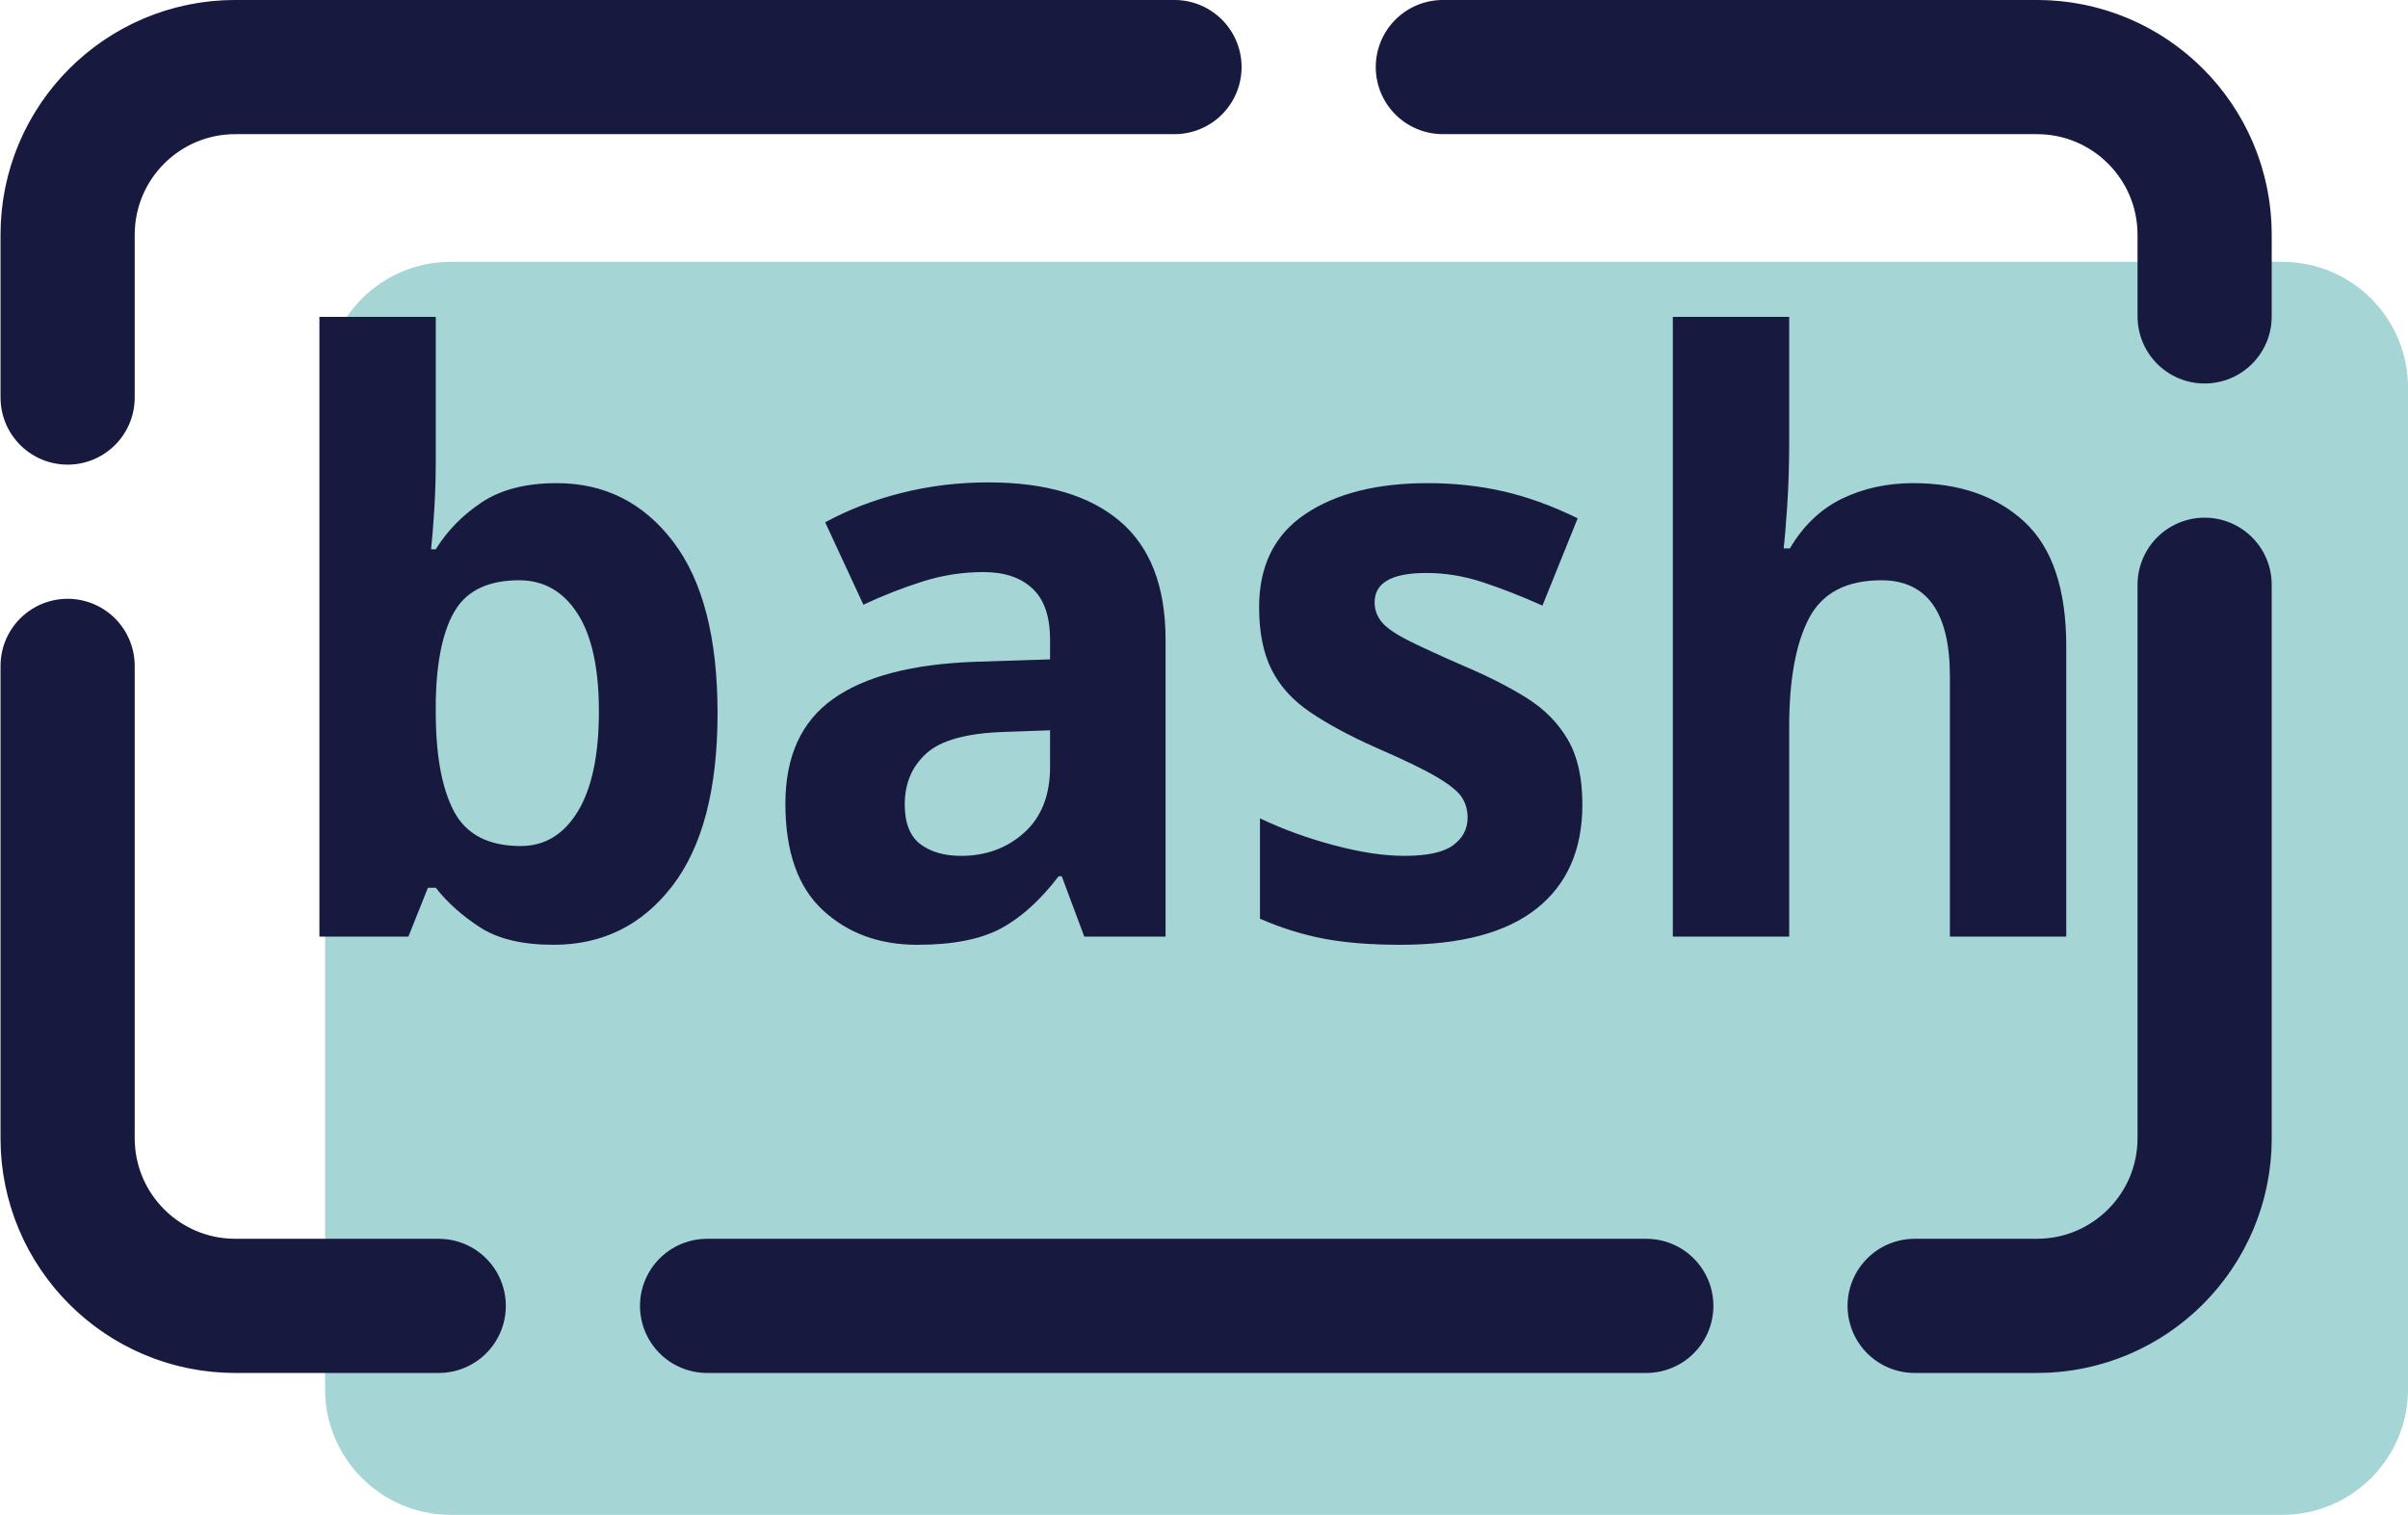
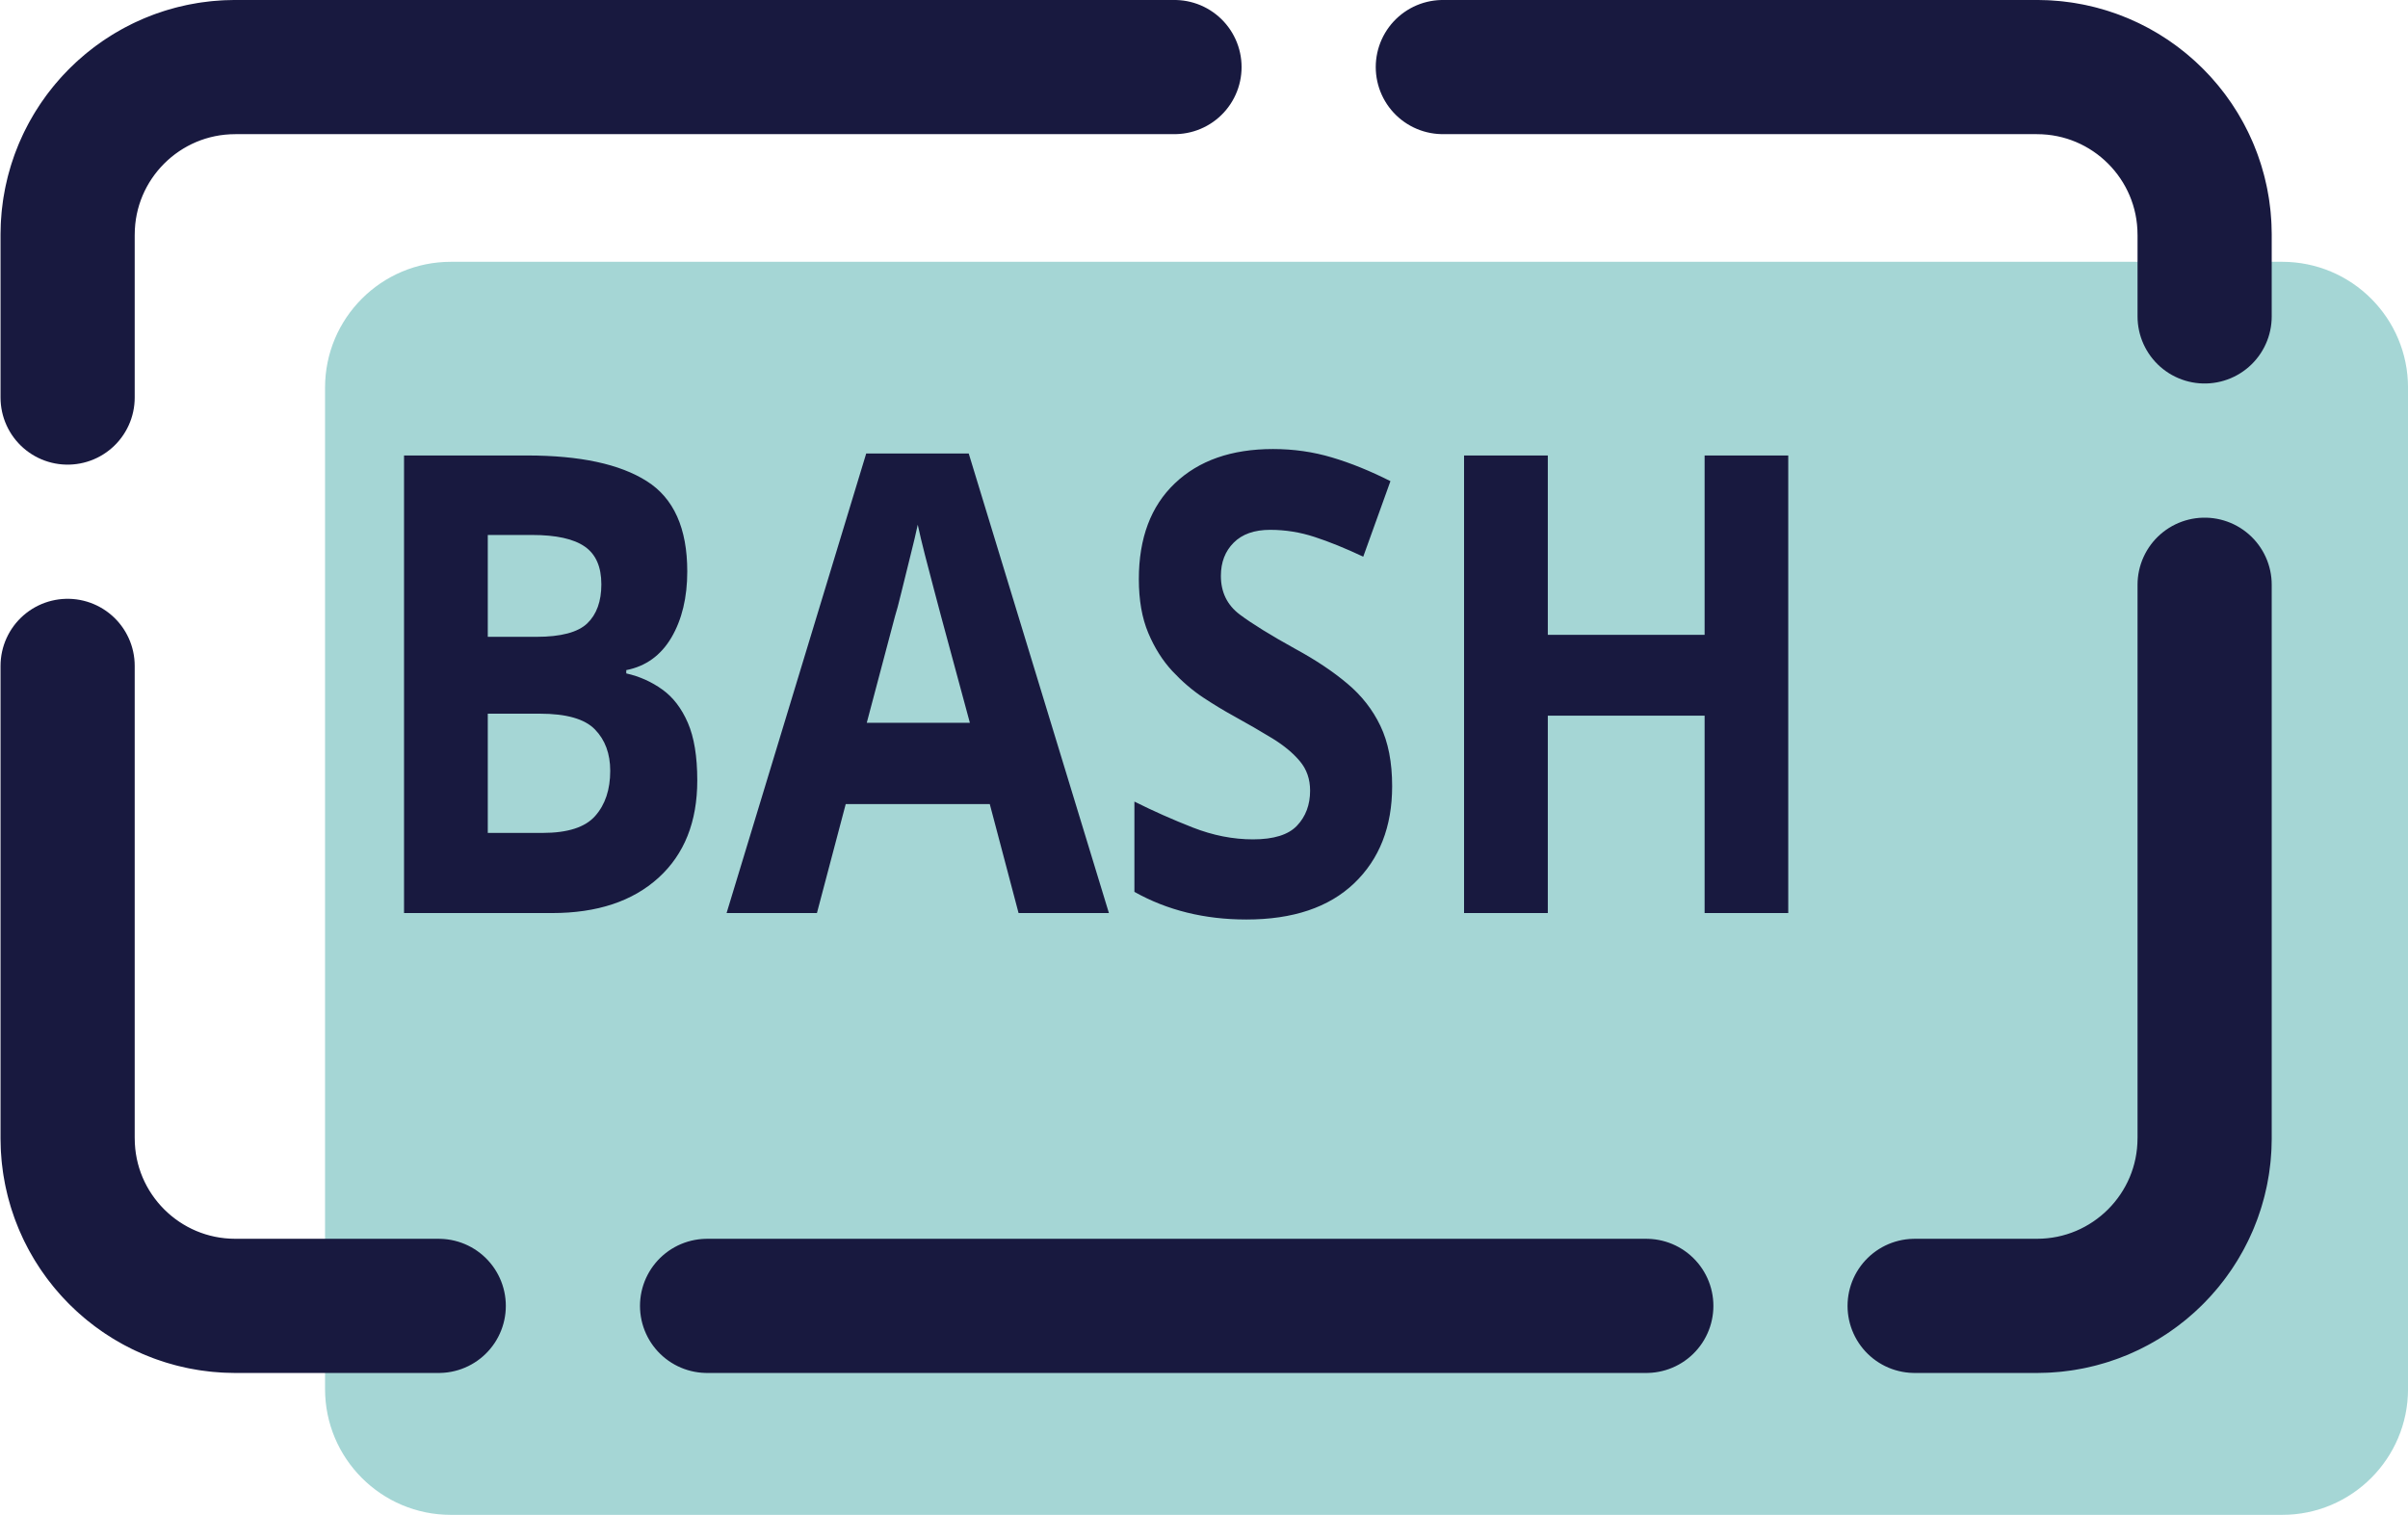
<svg xmlns="http://www.w3.org/2000/svg" width="61.847mm" height="38.911mm" viewBox="0 0 61.847 38.911" version="1.1" id="svg1" xml:space="preserve">
  <defs id="defs1">
    <rect x="360.203" y="438.134" width="288.243" height="213.332" id="rect4-2-7-1" />
  </defs>
  <g id="layer7" transform="translate(-1.874355,-114.4164)">
    <rect style="fill:#a5d6d5;fill-opacity:1;stroke:#a5d6a7;stroke-width:0;stroke-linecap:round;stroke-miterlimit:4.3;stroke-dasharray:none" id="rect1-5-1-2" width="53.499" height="32.186" x="10.223" y="121.141" ry="3.232" />
    <rect style="fill:none;stroke:#18193f;stroke-width:3.446;stroke-linecap:round;stroke-linejoin:miter;stroke-miterlimit:4.3;stroke-dasharray:24.123, 6.892;stroke-dashoffset:0;stroke-opacity:1;paint-order:normal" id="rect2-9-6-6" width="54.887" height="31.82" x="3.611" y="116.139" ry="4.306" />
-     <text xml:space="preserve" transform="matrix(0.2344023,0,0,0.2448875,-75.91823,11.85262)" id="text3-9-3-9" style="font-style:normal;font-variant:normal;font-weight:600;font-stretch:normal;font-size:85.523px;font-family:'SF Pro Rounded';-inkscape-font-specification:'SF Pro Rounded, Semi-Bold';font-variant-ligatures:normal;font-variant-caps:normal;font-variant-numeric:normal;font-variant-east-asian:normal;white-space:pre;shape-inside:url(#rect4-2-7-1);display:inline;fill:#18193f;fill-opacity:1;stroke:#18193f;stroke-width:0;stroke-linecap:round;stroke-linejoin:miter;stroke-miterlimit:4.3;stroke-dasharray:none;stroke-dashoffset:0;stroke-opacity:1;paint-order:normal">
-       <tspan x="360.203" y="517.059" id="tspan1">bash</tspan>
+     <text xml:space="preserve" transform="matrix(0.1870475,0,0,0.2163386,-56.40356,27.89302)" id="text3-9-3-9" style="font-style:normal;font-variant:normal;font-weight:900;font-stretch:normal;font-size:76.088px;font-family:'SF Pro Rounded';-inkscape-font-specification:'SF Pro Rounded, Heavy';font-variant-ligatures:normal;font-variant-caps:normal;font-variant-numeric:normal;font-variant-east-asian:normal;white-space:pre;shape-inside:url(#rect4-2-7-1);display:inline;fill:#18193f;fill-opacity:1;stroke:#18193f;stroke-width:0;stroke-linecap:round;stroke-linejoin:miter;stroke-miterlimit:4.3;stroke-dasharray:none;stroke-dashoffset:0;stroke-opacity:1;paint-order:normal">
+       <tspan x="360.203" y="508.353" id="tspan2">BASH</tspan>
    </text>
  </g>
</svg>
